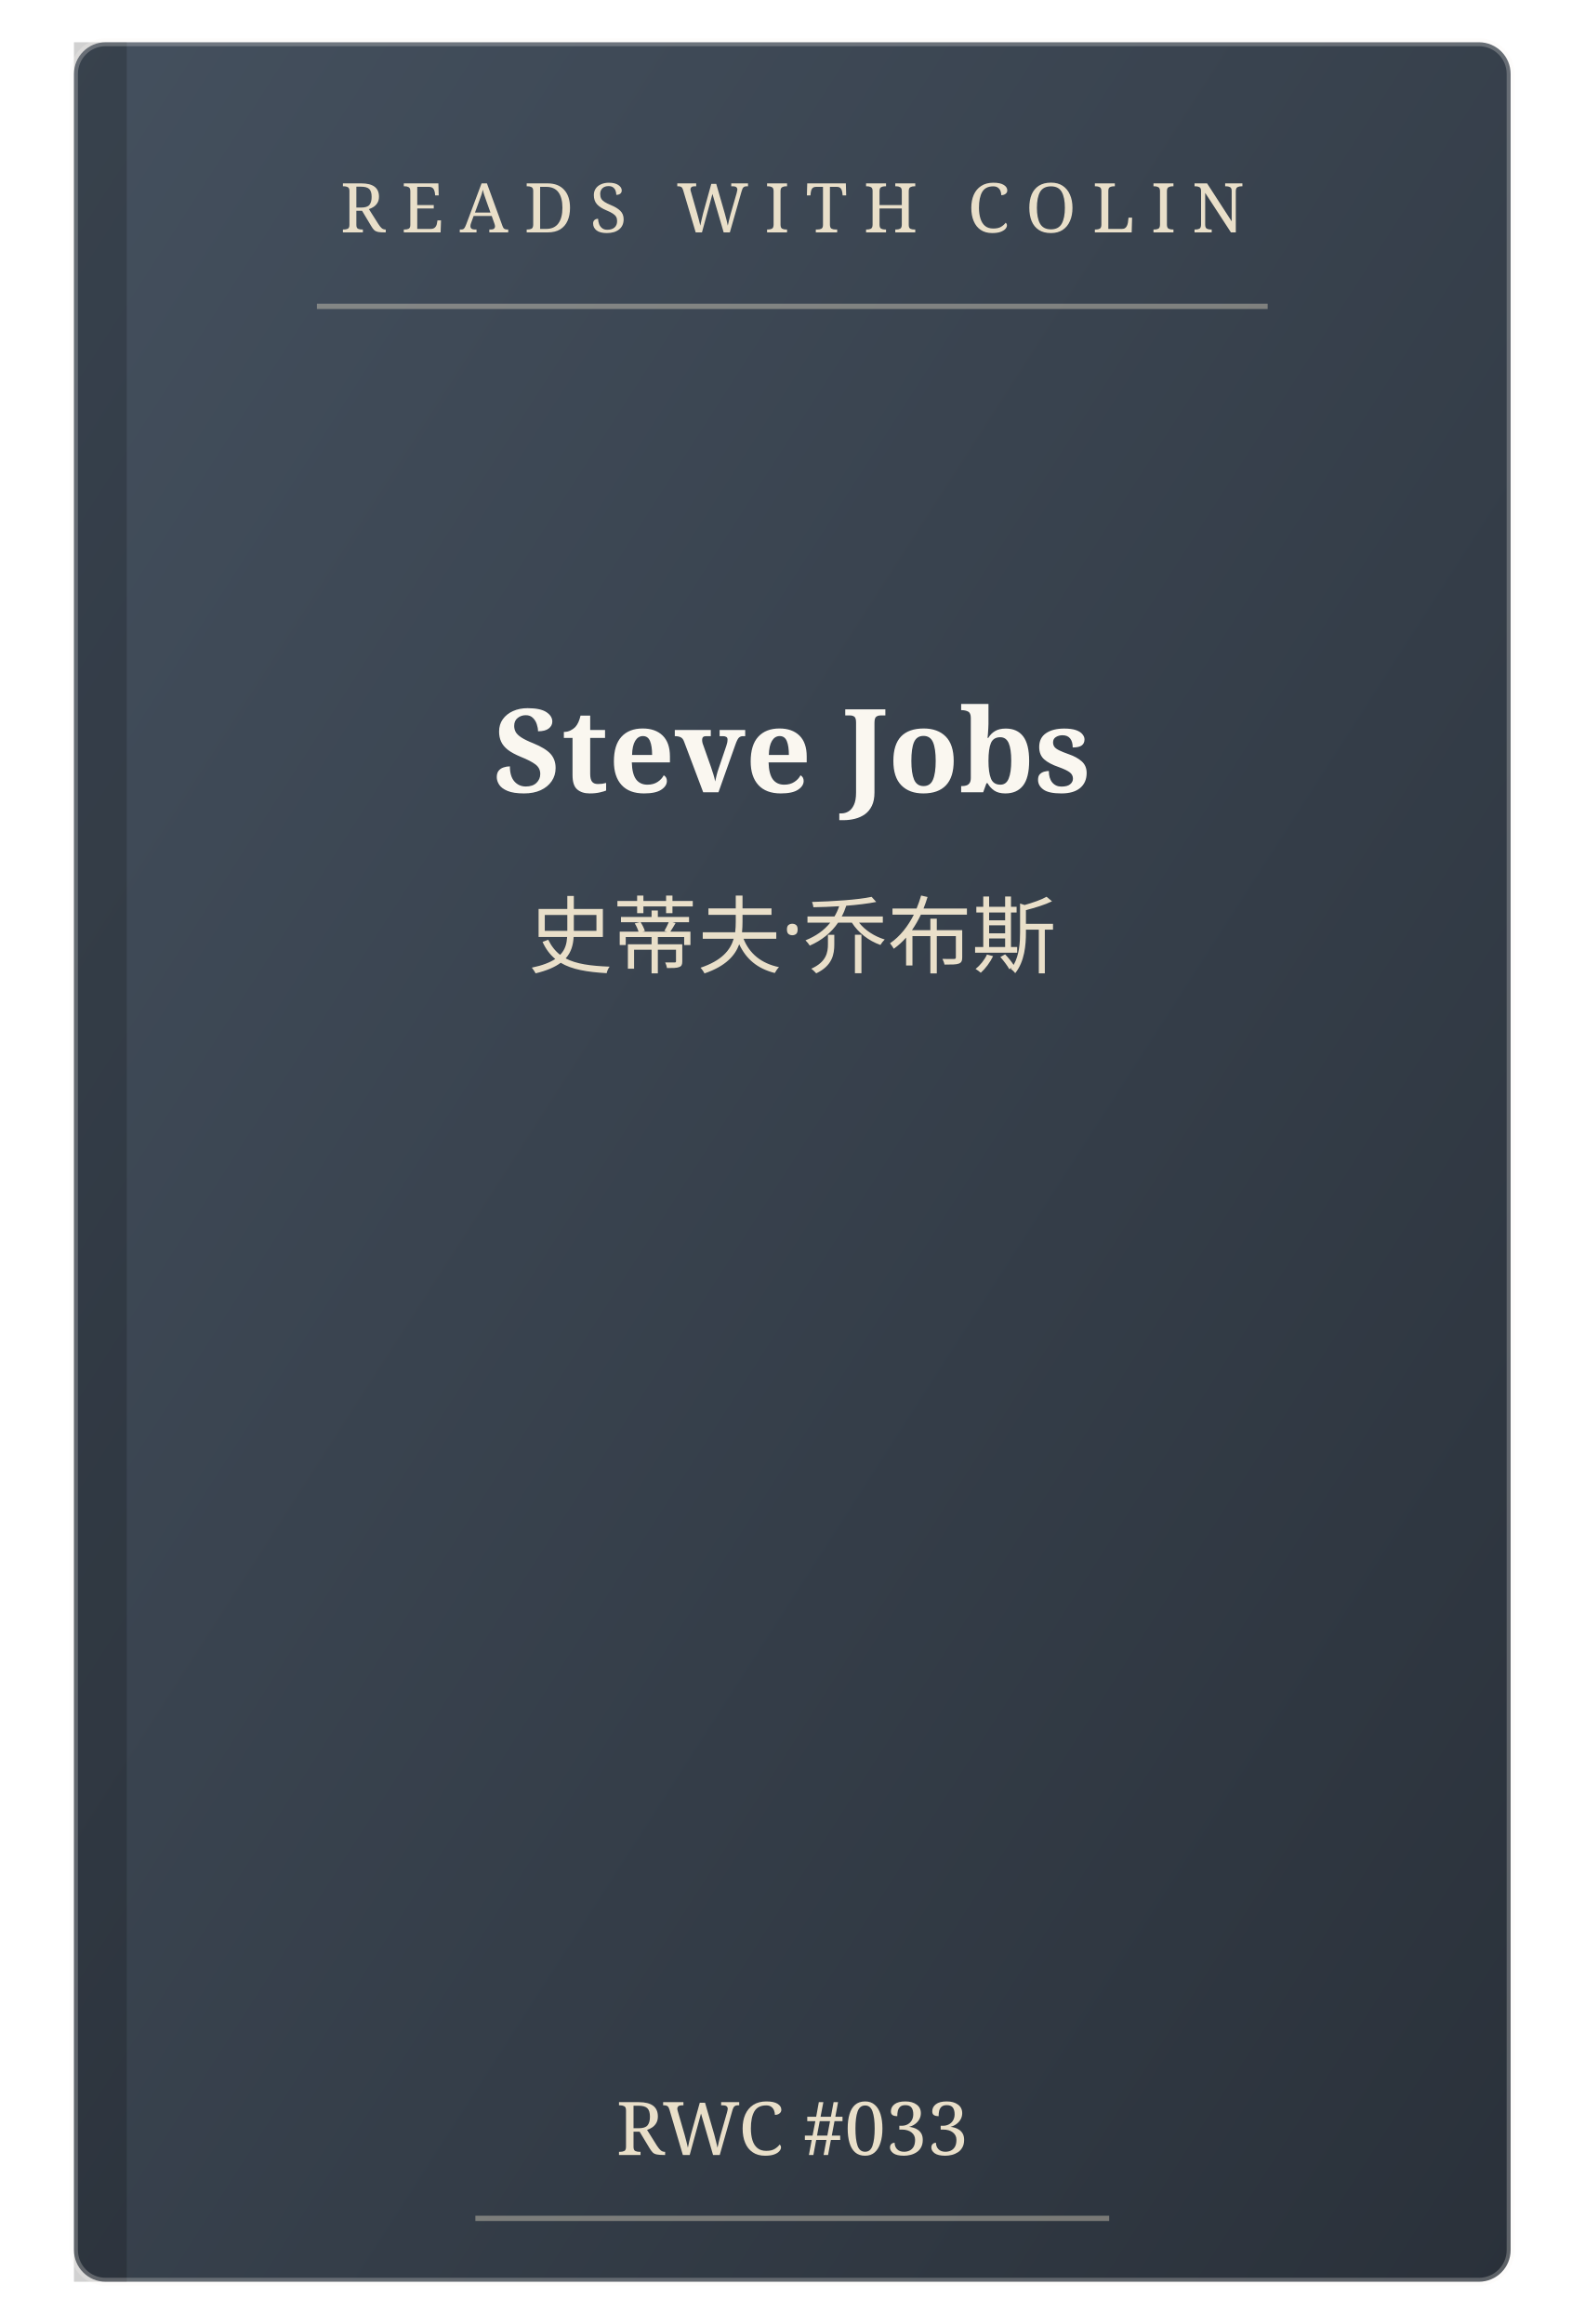
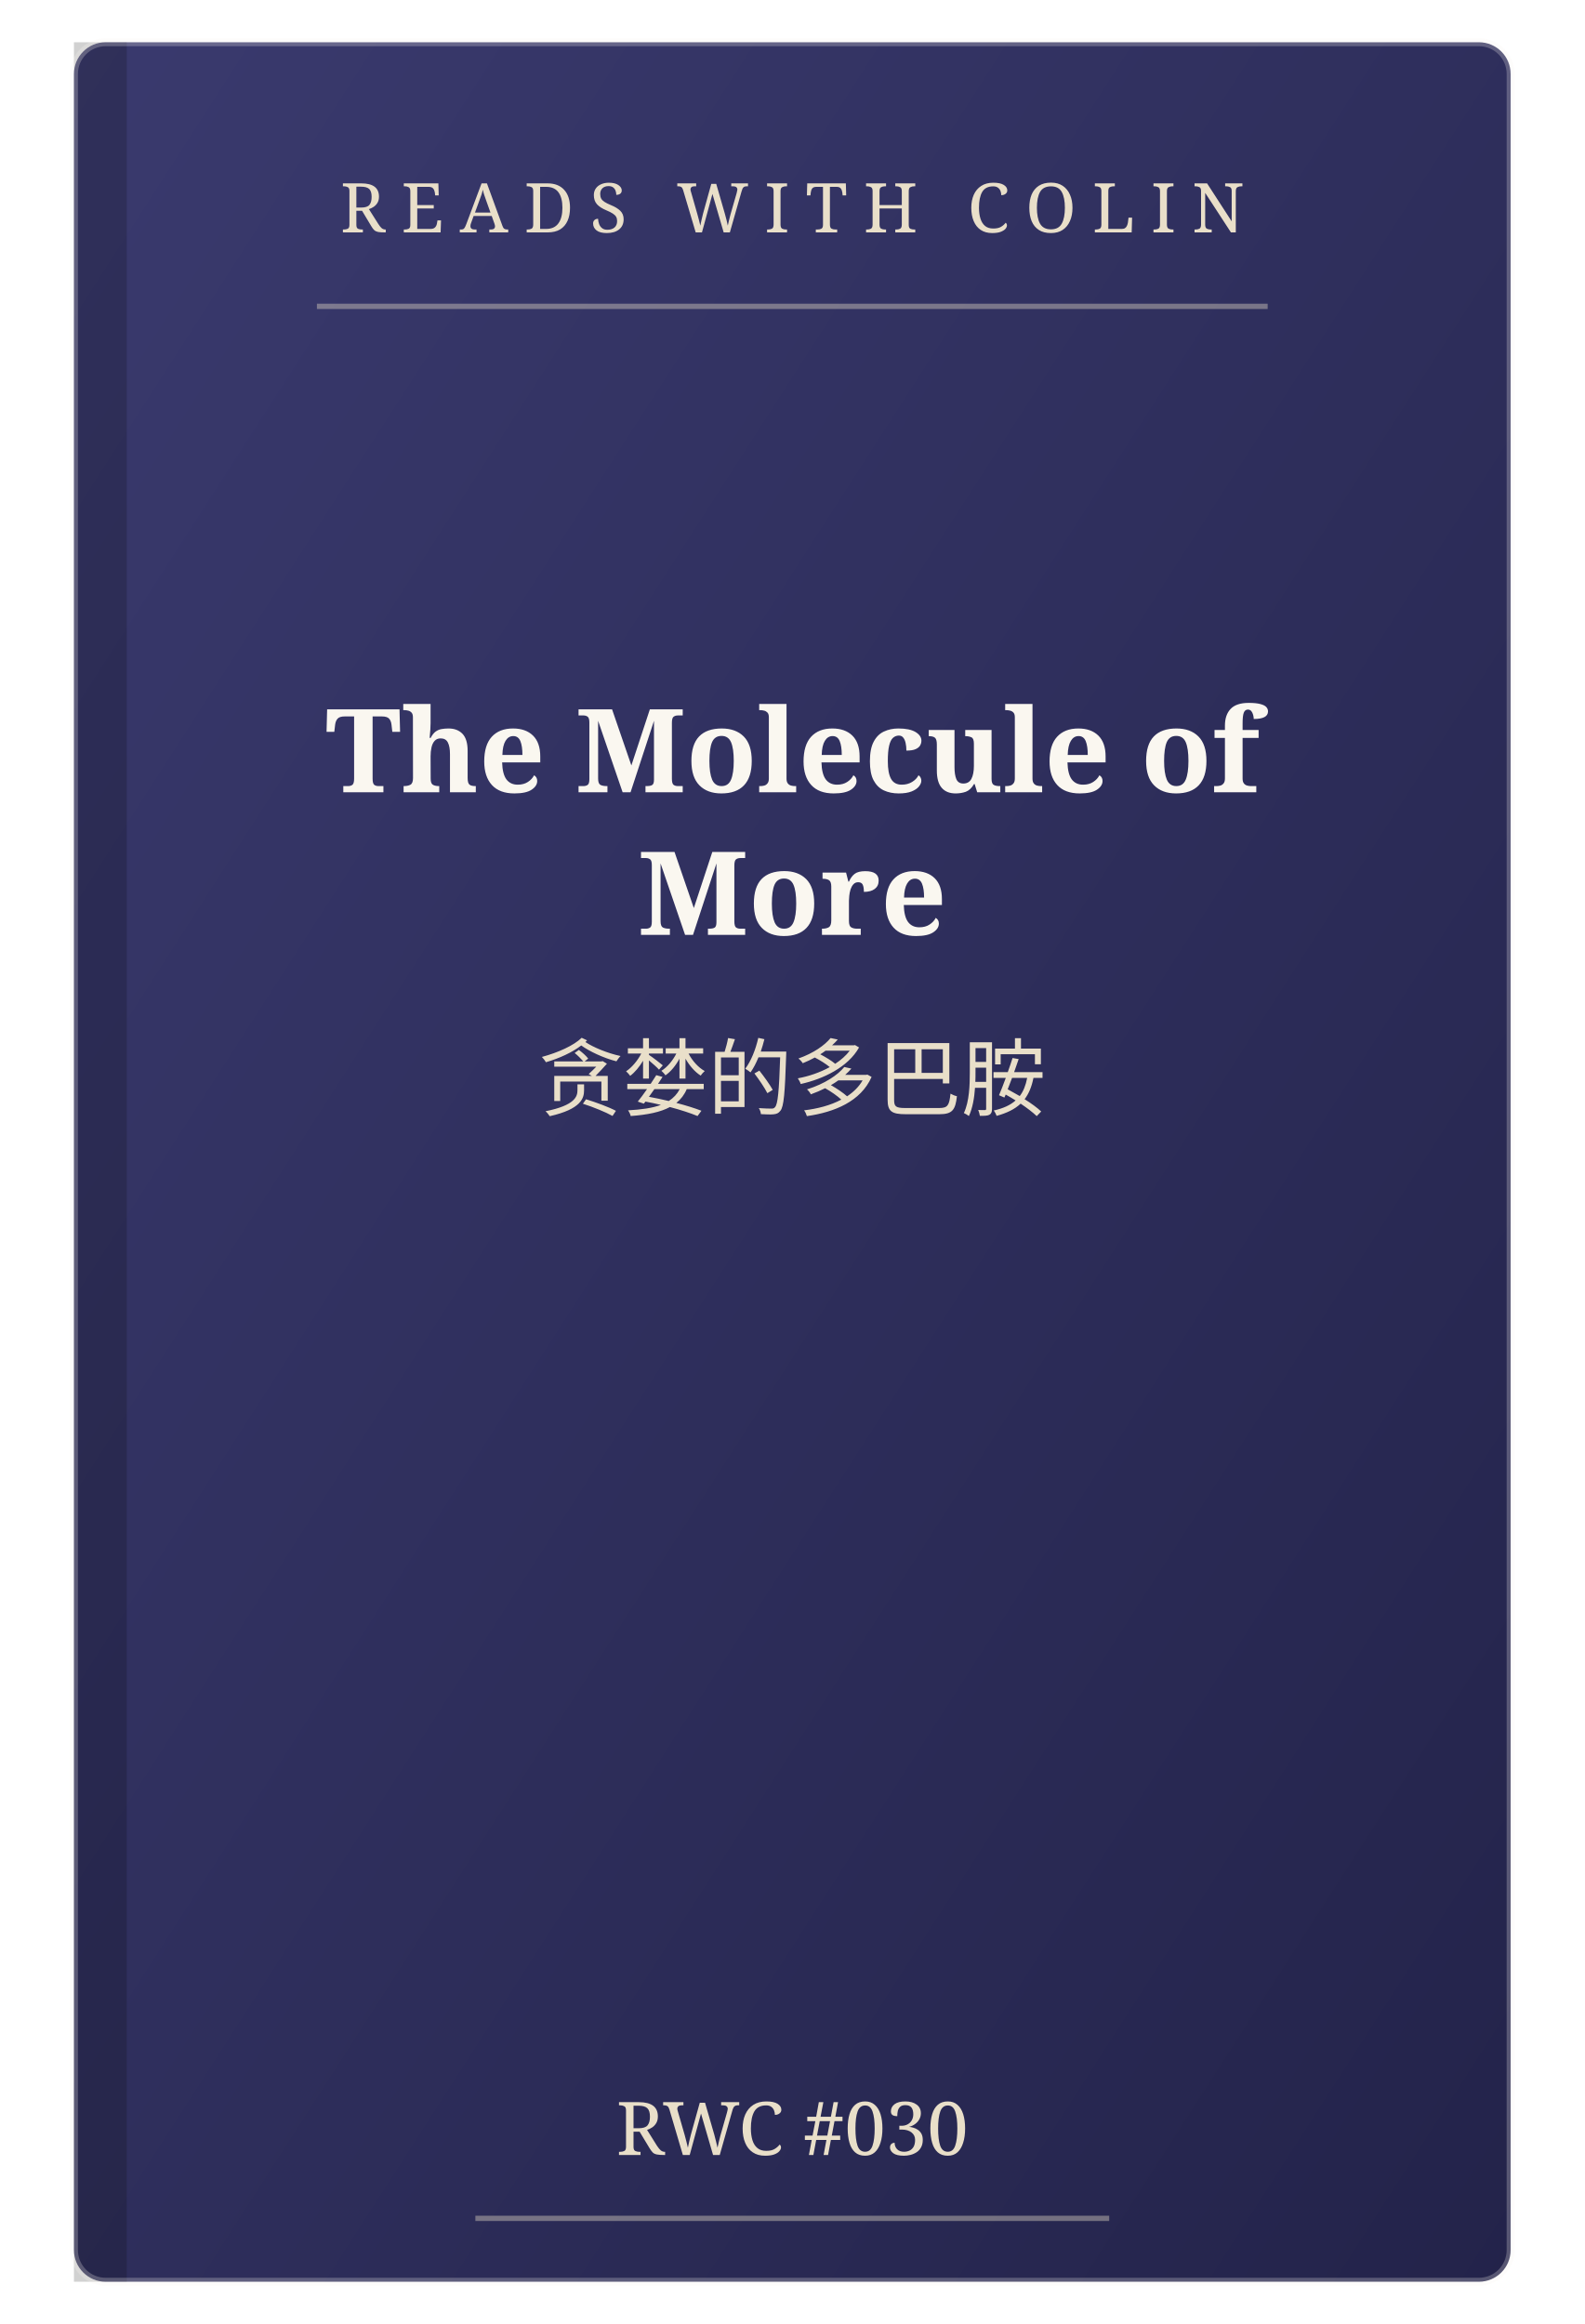
<svg xmlns="http://www.w3.org/2000/svg" viewBox="0 0 300 440" width="300" height="440">
  <defs>
    <linearGradient id="g" x1="0" y1="0" x2="1" y2="1">
-       <stop offset="0" stop-color="#44505E" />
-       <stop offset="1" stop-color="#2A313A" />
+       <stop offset="0" stop-color="#3A3A6E" />
+       <stop offset="1" stop-color="#23234A" />
    </linearGradient>
  </defs>
  <rect x="14" y="8" width="272" height="424" rx="6" fill="url(#g)" />
  <rect x="14" y="8" width="10" height="424" fill="#000" opacity="0.18" />
  <rect x="14" y="8" width="272" height="424" rx="6" fill="none" stroke="#FAF7F0" stroke-opacity="0.25" stroke-width="1.5" />
  <text x="150" y="44" text-anchor="middle" font-family="Georgia, serif" font-size="13" letter-spacing="3" fill="#E9DFC9">READS WITH COLIN</text>
  <line x1="60" y1="58" x2="240" y2="58" stroke="#E9DFC9" stroke-opacity="0.4" stroke-width="1" />
-   <text x="150" y="408" text-anchor="middle" font-family="Georgia, serif" font-size="14" fill="#E9DFC9">RWC #033</text>
+   <text x="150" y="408" text-anchor="middle" font-family="Georgia, serif" font-size="14" fill="#E9DFC9">RWC #030</text>
  <line x1="90" y1="420" x2="210" y2="420" stroke="#E9DFC9" stroke-opacity="0.4" stroke-width="1" />
-   <text x="150" y="150" text-anchor="middle" font-family="Georgia, serif" font-size="22" font-weight="700" fill="#FAF7F0">Steve Jobs</text>
-   <text x="150" y="183" text-anchor="middle" font-family="'Songti SC', serif" font-size="16" fill="#E9DFC9">史蒂夫·乔布斯</text>
+   <text x="150" y="150" text-anchor="middle" font-family="Georgia, serif" font-size="22" font-weight="700" fill="#FAF7F0">The Molecule of</text>
+   <text x="150" y="177" text-anchor="middle" font-family="Georgia, serif" font-size="22" font-weight="700" fill="#FAF7F0">More</text>
+   <text x="150" y="210" text-anchor="middle" font-family="'Songti SC', serif" font-size="16" fill="#E9DFC9">贪婪的多巴胺</text>
</svg>
